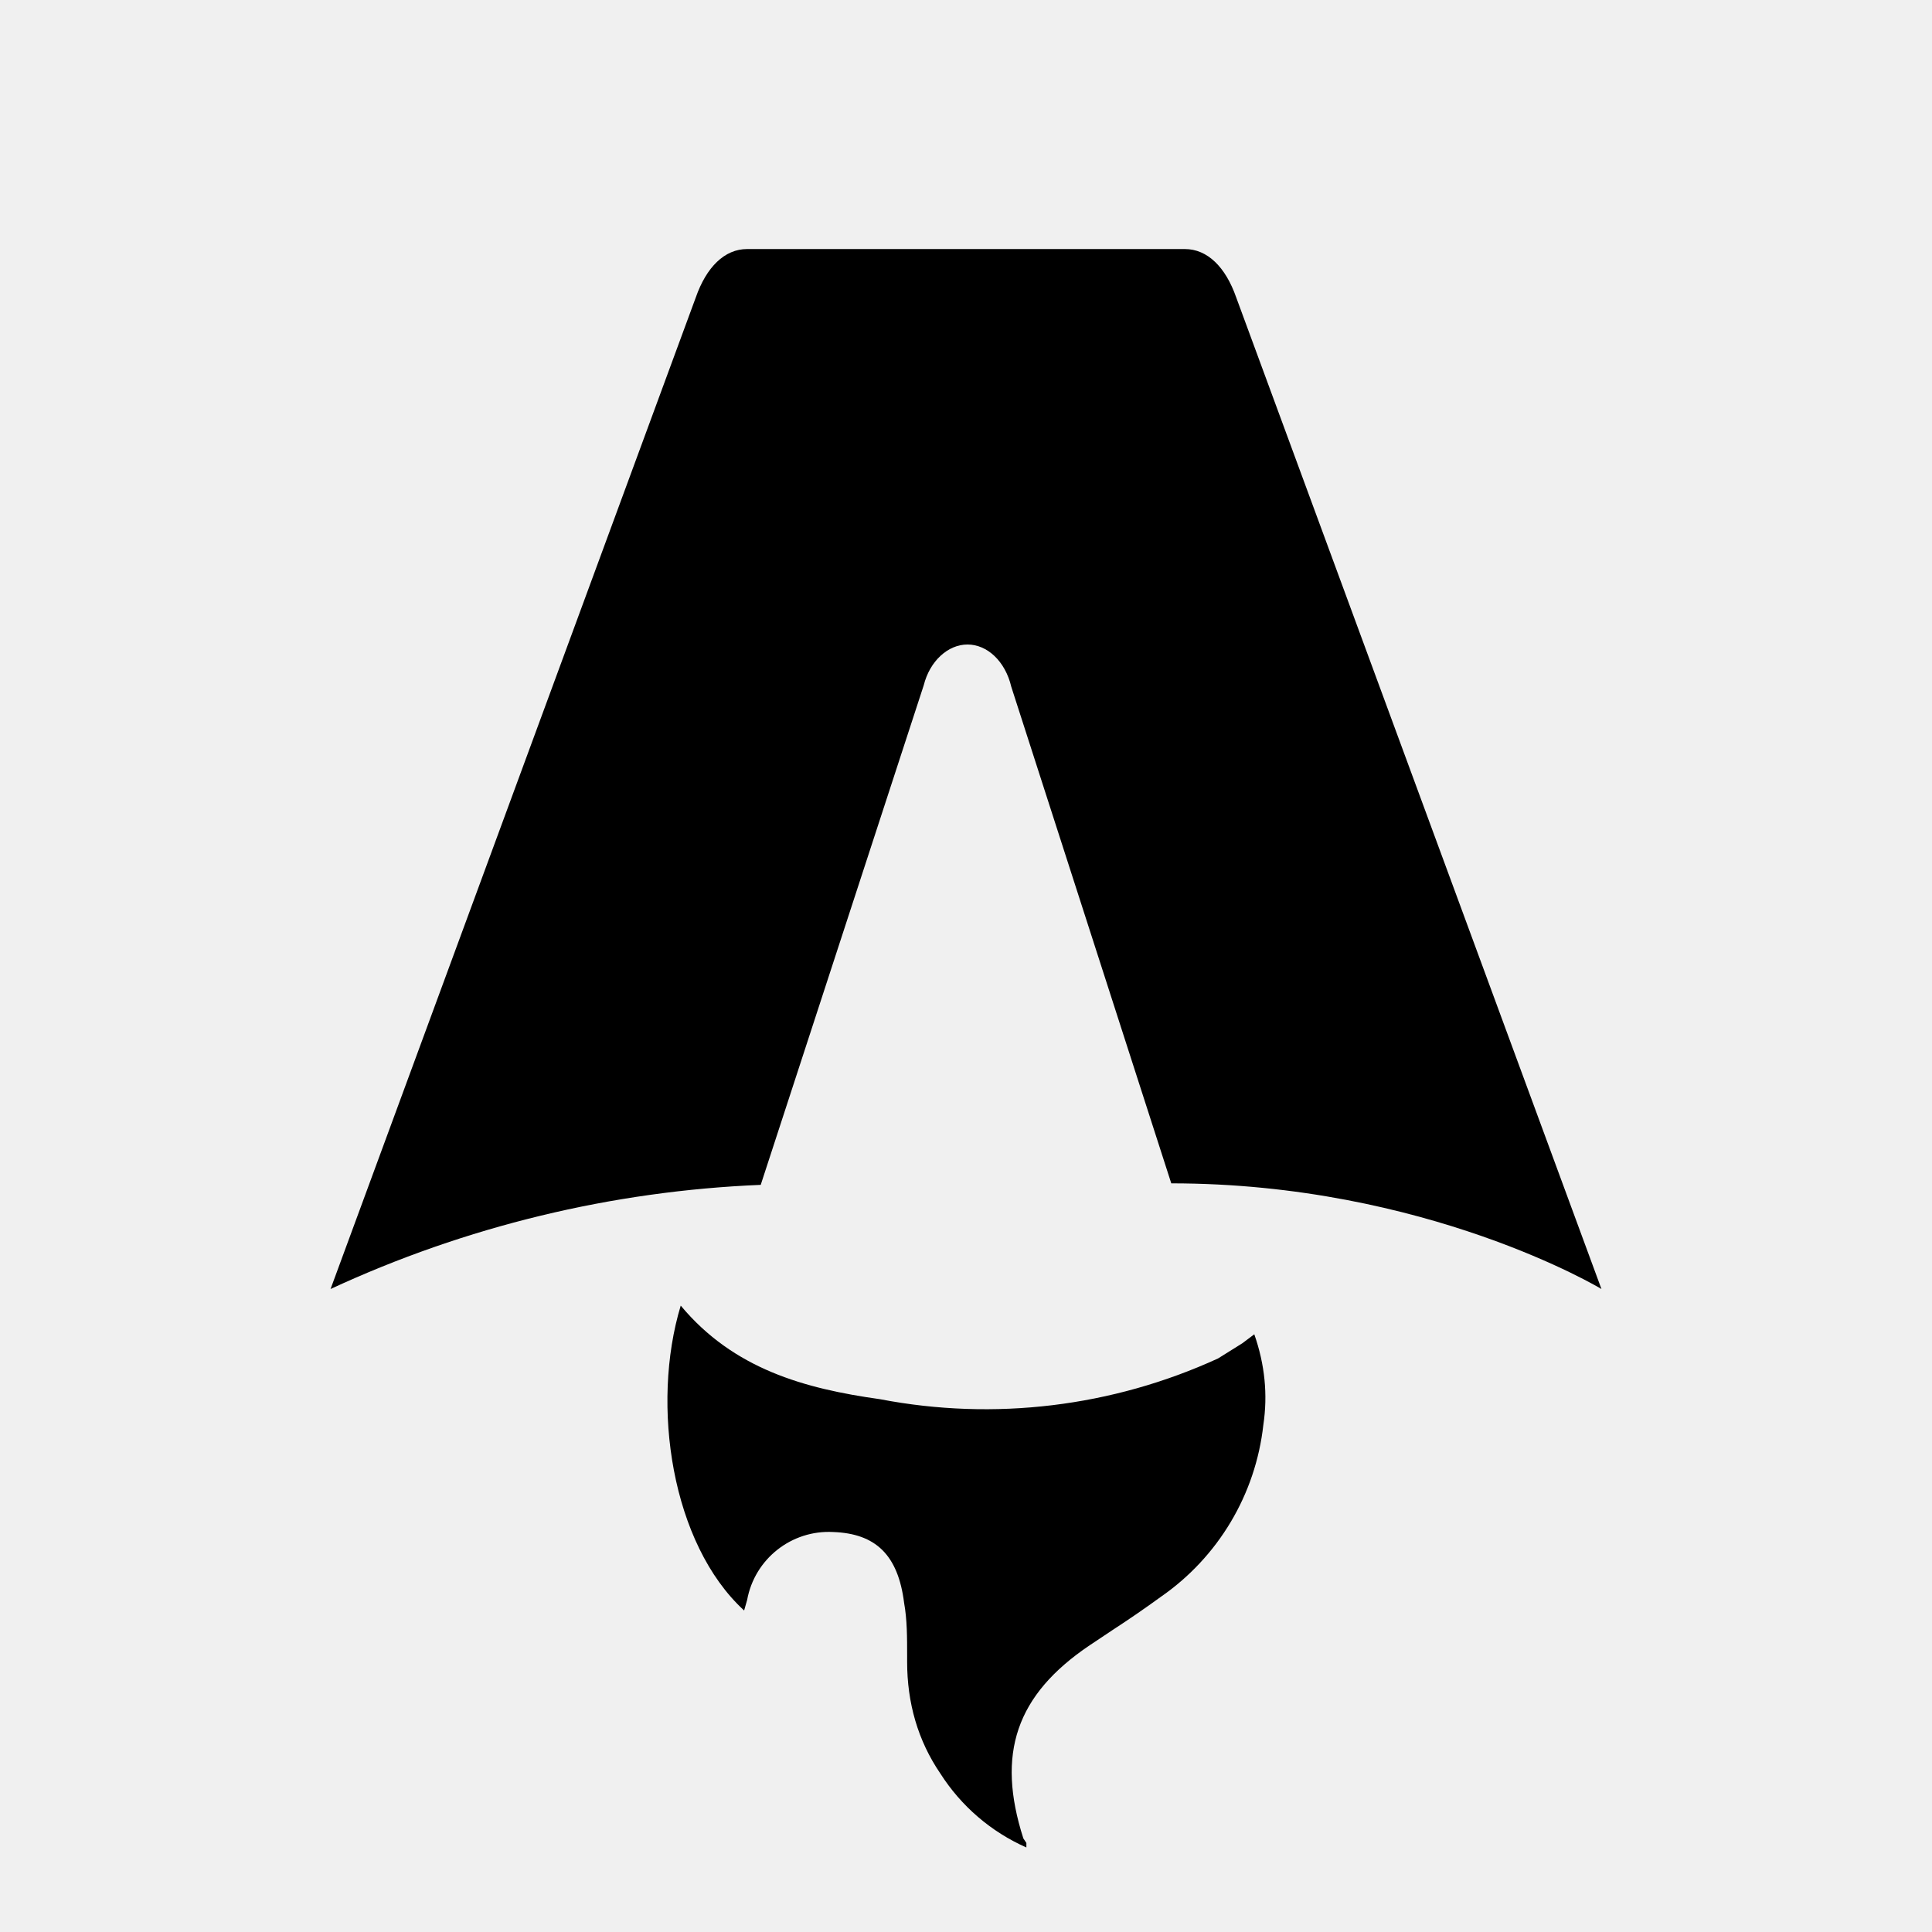
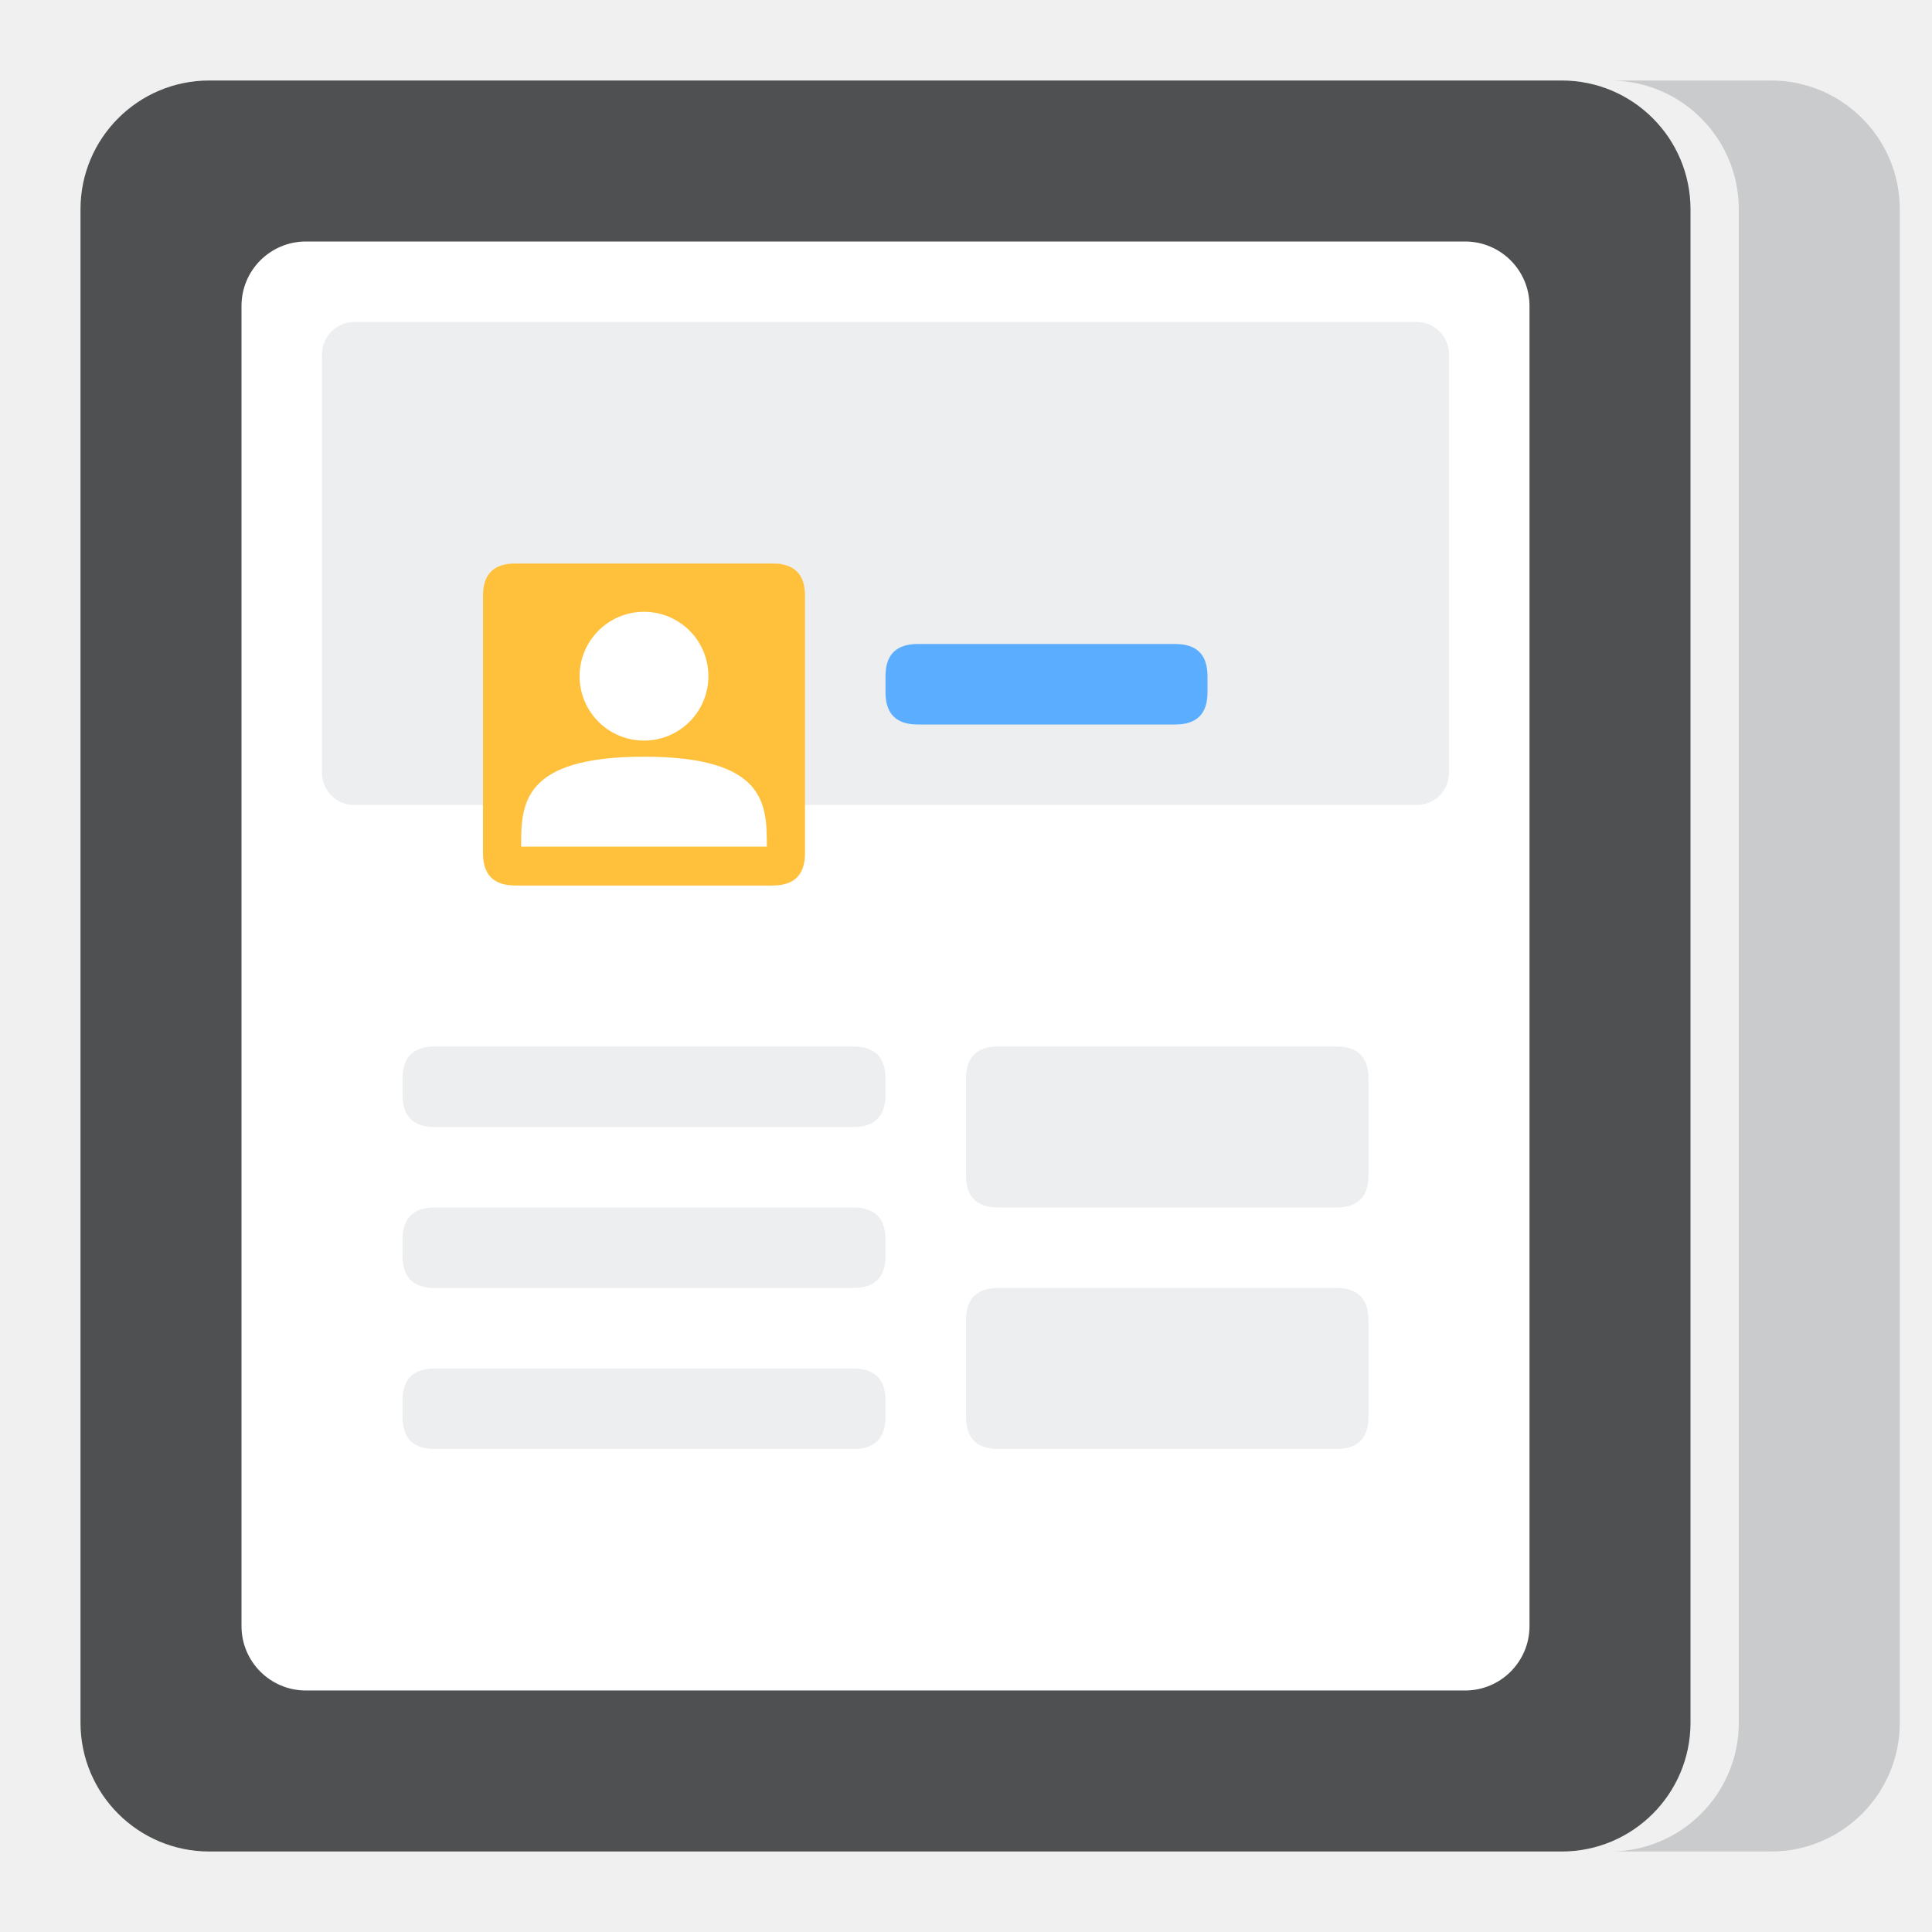
- <svg xmlns="http://www.w3.org/2000/svg" fill="none" viewBox="0 0 128 128">
-   <path d="M50.4 78.5a75.1 75.1 0 0 0-28.5 6.9l24.2-65.7c.7-2 1.9-3.2 3.4-3.2h29c1.5 0 2.7 1.2 3.4 3.2l24.2 65.7s-11.6-7-28.5-7L67 45.5c-.4-1.7-1.6-2.8-2.9-2.8-1.3 0-2.5 1.1-2.9 2.7L50.4 78.5Zm-1.1 28.2Zm-4.2-20.2c-2 6.6-.6 15.8 4.2 20.2a17.5 17.5 0 0 1 .2-.7 5.5 5.5 0 0 1 5.7-4.5c2.8.1 4.3 1.5 4.7 4.7.2 1.1.2 2.3.2 3.5v.4c0 2.7.7 5.2 2.2 7.4a13 13 0 0 0 5.7 4.9v-.3l-.2-.3c-1.8-5.6-.5-9.5 4.4-12.8l1.5-1a73 73 0 0 0 3.2-2.2 16 16 0 0 0 6.8-11.4c.3-2 .1-4-.6-6l-.8.6-1.6 1a37 37 0 0 1-22.4 2.7c-5-.7-9.7-2-13.2-6.2Z" />
-   <style>
-         path { fill: #000; }
-         @media (prefers-color-scheme: dark) {
-             path { fill: #FFF; }
-         }
-     </style>
+ <svg xmlns="http://www.w3.org/2000/svg" t="1686326276609" class="icon" viewBox="0 0 1024 1024" version="1.1" p-id="6962" width="200" height="200">
+   <path d="M110.933 42.667h716.8A68.267 68.267 0 0 1 896 110.933v802.133a68.267 68.267 0 0 1-68.267 68.267H110.933A68.267 68.267 0 0 1 42.667 913.067V110.933A68.267 68.267 0 0 1 110.933 42.667z" fill="#111314" fill-opacity=".72" p-id="6963" />
+   <path d="M853.333 42.667h85.333a68.267 68.267 0 0 1 68.267 68.267v802.133A68.267 68.267 0 0 1 938.667 981.333h-85.333a68.267 68.267 0 0 0 68.267-68.267V110.933A68.267 68.267 0 0 0 853.333 42.667z" fill="#CACBCC" p-id="6964" />
+   <path d="M162.133 128h614.4a34.133 34.133 0 0 1 34.133 34.133v699.733a34.133 34.133 0 0 1-34.133 34.133H162.133a34.133 34.133 0 0 1-34.133-34.133V162.133a34.133 34.133 0 0 1 34.133-34.133z" fill="#FFFFFF" p-id="6965" />
+   <path d="M187.733 170.667h563.2c9.387 0 17.067 7.68 17.067 17.067v221.867a17.067 17.067 0 0 1-17.067 17.067H187.733a17.067 17.067 0 0 1-17.067-17.067V187.733c0-9.387 7.68-17.067 17.067-17.067z" fill="#EDEEF0" p-id="6966" />
+   <path d="M256 298.667m17.067 0l136.533 0q17.067 0 17.067 17.067l0 136.533q0 17.067-17.067 17.067l-136.533 0q-17.067 0-17.067-17.067l0-136.533q0-17.067 17.067-17.067Z" fill="#FFC13C" p-id="6967" />
+   <path d="M341.333 392.533a34.133 34.133 0 1 1 0-68.267 34.133 34.133 0 0 1 0 68.267z m65.109 56.192H276.224C276.224 426.667 276.224 401.067 341.333 401.067s65.109 25.6 65.109 47.659z" fill="#FFFFFF" p-id="6968" />
+   <path d="M469.333 341.333m17.067 0l136.533 0q17.067 0 17.067 17.067l0 8.533q0 17.067-17.067 17.067l-136.533 0q-17.067 0-17.067-17.067l0-8.533q0-17.067 17.067-17.067Z" fill="#5BADFF" p-id="6969" />
+   <path d="M512 554.667m17.067 0l179.2 0q17.067 0 17.067 17.067l0 51.2q0 17.067-17.067 17.067l-179.2 0q-17.067 0-17.067-17.067l0-51.2q0-17.067 17.067-17.067Z" fill="#EDEEF0" p-id="6970" />
+   <path d="M512 682.667m17.067 0l179.2 0q17.067 0 17.067 17.067l0 51.2q0 17.067-17.067 17.067l-179.2 0q-17.067 0-17.067-17.067l0-51.2q0-17.067 17.067-17.067Z" fill="#EDEEF0" p-id="6971" />
+   <path d="M213.333 554.667m17.067 0l221.867 0q17.067 0 17.067 17.067l0 8.533q0 17.067-17.067 17.067l-221.867 0q-17.067 0-17.067-17.067l0-8.533q0-17.067 17.067-17.067Z" fill="#EDEEF0" p-id="6972" />
+   <path d="M213.333 640m17.067 0l221.867 0q17.067 0 17.067 17.067l0 8.533q0 17.067-17.067 17.067l-221.867 0q-17.067 0-17.067-17.067l0-8.533q0-17.067 17.067-17.067Z" fill="#EDEEF0" p-id="6973" />
+   <path d="M213.333 725.333m17.067 0l221.867 0q17.067 0 17.067 17.067l0 8.533q0 17.067-17.067 17.067l-221.867 0q-17.067 0-17.067-17.067l0-8.533q0-17.067 17.067-17.067Z" fill="#EDEEF0" p-id="6974" />
</svg>
